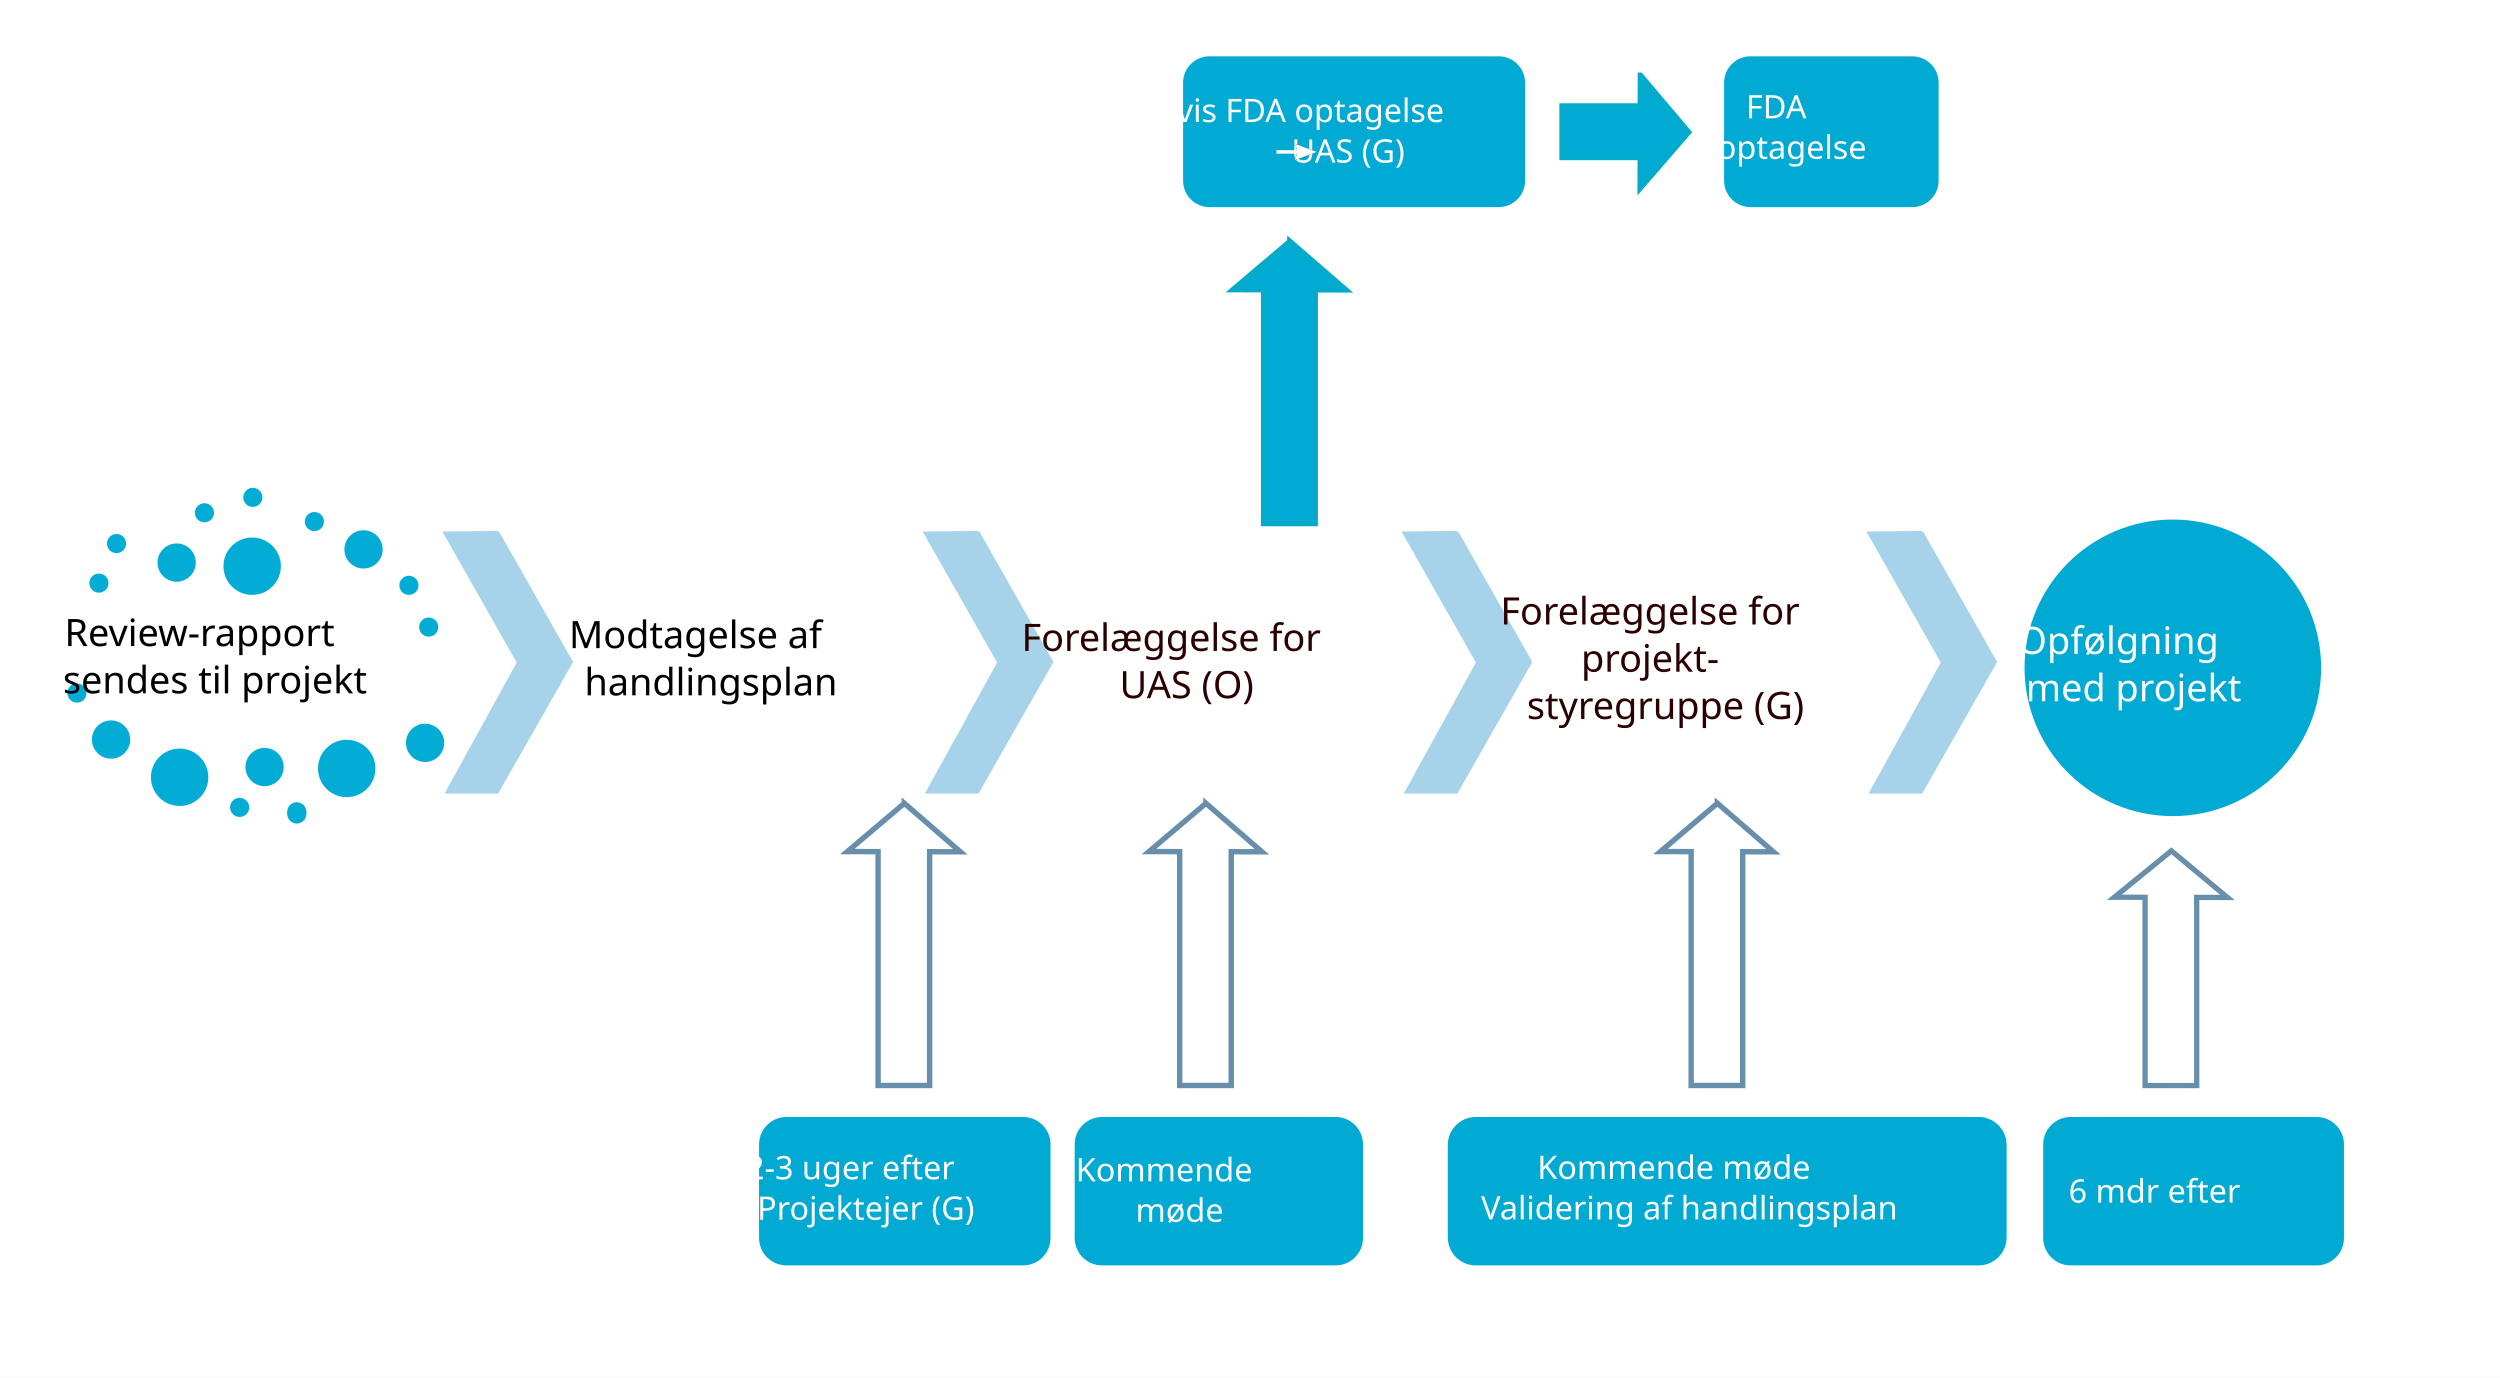
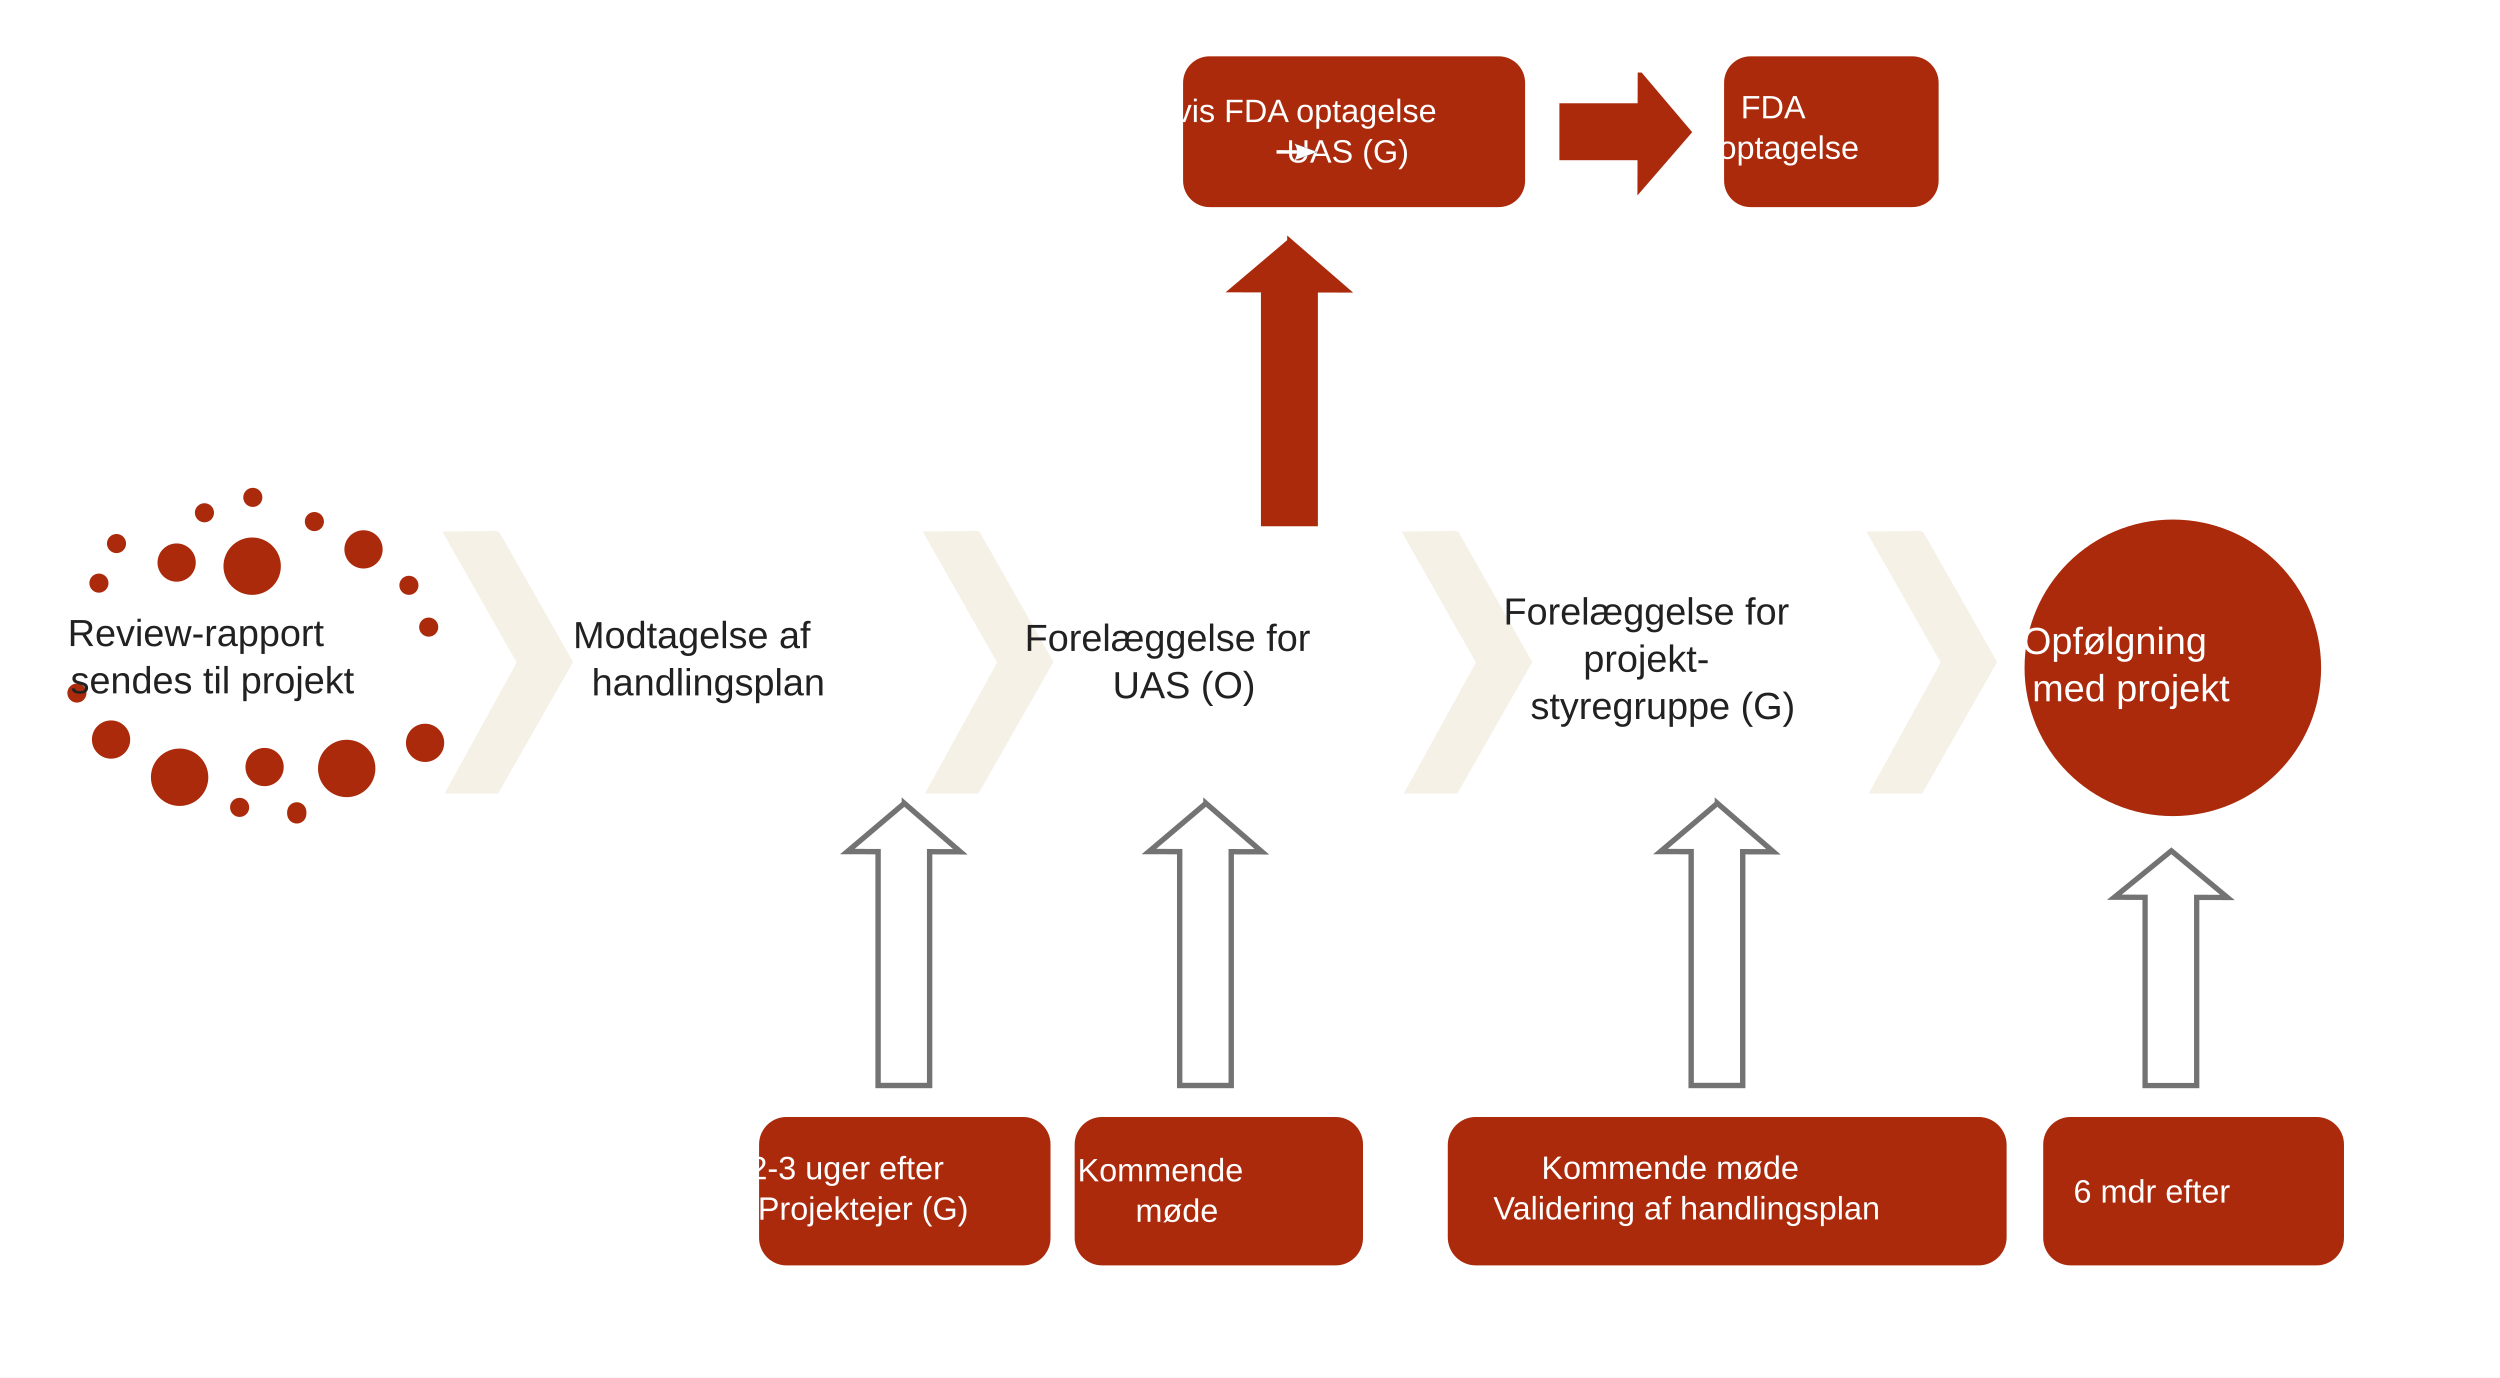
<svg xmlns="http://www.w3.org/2000/svg" width="245mm" height="135mm" id="svg4222" version="1.1">
-   <rect width="100%" height="100%" fill="white" />
+   <rect width="100%" height="100%" fill="#FFFFFF" />
  <defs id="defs4224">
    <marker orient="auto" refY="0.0" refX="0.0" id="Arrow2Mend" style="overflow:visible;">
      <path id="path4637" style="fill-rule:evenodd;stroke-width:0.625;stroke-linejoin:round;" d="M 8.719,4.034 L -2.207,0.016 L 8.719,-4.002 C 6.973,-1.63 6.983,1.616 8.719,4.034 z " transform="scale(0.6) rotate(180) translate(0,0)" />
    </marker>
    <marker orient="auto" refY="0.0" refX="0.0" id="Arrow2Lstart" style="overflow:visible">
      <path id="path4841" style="fill-rule:evenodd;stroke-width:0.625;stroke-linejoin:round" d="M 8.719,4.034 L -2.207,0.016 L 8.719,-4.002 C 6.973,-1.63 6.983,1.616 8.719,4.034 z " transform="scale(1.1) translate(1,0)" />
    </marker>
    <marker orient="auto" refY="0.0" refX="0.0" id="Arrow1Lstart" style="overflow:visible">
-       <path id="path4823" d="M 0.0,0.0 L 5.0,-5.0 L -12.5,0.0 L 5.0,5.0 L 0.0,0.0 z " style="fill-rule:evenodd;stroke:#000000;stroke-width:1.0pt" transform="scale(0.8) translate(12.5,0)" />
+       <path id="path4823" d="M 0.0,0.0 L 5.0,-5.0 L -12.5,0.0 L 5.0,5.0 L 0.0,0.0 z " style="fill-rule:evenodd;stroke:#212121;stroke-width:1.0pt" transform="scale(0.8) translate(12.5,0)" />
    </marker>
    <marker orient="auto" refY="0.0" refX="0.0" id="Arrow1Mstart" style="overflow:visible">
-       <path id="path4829" d="M 0.0,0.0 L 5.0,-5.0 L -12.5,0.0 L 5.0,5.0 L 0.0,0.0 z " style="fill-rule:evenodd;stroke:#000000;stroke-width:1.0pt" transform="scale(0.4) translate(10,0)" />
+       <path id="path4829" d="M 0.0,0.0 L 5.0,-5.0 L -12.5,0.0 L 5.0,5.0 L 0.0,0.0 z " style="fill-rule:evenodd;stroke:#212121;stroke-width:1.0pt" transform="scale(0.4) translate(10,0)" />
    </marker>
  </defs>
  <g id="layer1">
-     <path style="fill:#03acd5;fill-opacity:1;fill-rule:nonzero;stroke:none" id="path4253" d="m 1209.298,426.908 a 9.772,8.551 0 1 1 -19.544,0 9.772,8.551 0 1 1 19.544,0 z" transform="matrix(1.087782,0,0,1.24318,-1211.423,-321.0091)" />
-     <path transform="matrix(1.087782,0,0,1.24318,-1238.296,-242.8322)" d="m 1209.298,426.908 a 9.772,8.551 0 1 1 -19.544,0 9.772,8.551 0 1 1 19.544,0 z" id="path4261" style="fill:#03acd5;fill-opacity:1;fill-rule:nonzero;stroke:none" />
-     <path style="fill:#03acd5;fill-opacity:1;fill-rule:nonzero;stroke:none" id="path4263" d="m 1209.298,426.908 a 9.772,8.551 0 1 1 -19.544,0 9.772,8.551 0 1 1 19.544,0 z" transform="matrix(1.087782,0,0,1.24318,-1176.407,-246.0896)" />
-     <path transform="matrix(0.7251882,0,0,0.8287864,-735.2367,-150.33)" d="m 1209.298,426.908 a 9.772,8.551 0 1 1 -19.544,0 9.772,8.551 0 1 1 19.544,0 z" id="path4265" style="fill:#03acd5;fill-opacity:1;fill-rule:nonzero;stroke:none" />
-     <path style="fill:#03acd5;fill-opacity:1;fill-rule:nonzero;stroke:none" id="path4267" d="m 1209.298,426.908 a 9.772,8.551 0 1 1 -19.544,0 9.772,8.551 0 1 1 19.544,0 z" transform="matrix(0.7251882,0,0,0.8287864,-712.4352,-78.66791)" />
-     <path transform="matrix(0.7251882,0,0,0.8287864,-771.8821,-69.71015)" d="m 1209.298,426.908 a 9.772,8.551 0 1 1 -19.544,0 9.772,8.551 0 1 1 19.544,0 z" id="path4269" style="fill:#03acd5;fill-opacity:1;fill-rule:nonzero;stroke:none" />
-     <path style="fill:#03acd5;fill-opacity:1;fill-rule:nonzero;stroke:none" id="path4271" d="m 1209.298,426.908 a 9.772,8.551 0 1 1 -19.544,0 9.772,8.551 0 1 1 19.544,0 z" transform="matrix(0.7251882,0,0,0.8287864,-804.4558,-145.444)" />
-     <path transform="matrix(0.3625941,0,0,0.4143932,-318.4973,16.27737)" d="m 1209.298,426.908 a 9.772,8.551 0 1 1 -19.544,0 9.772,8.551 0 1 1 19.544,0 z" id="path4273" style="fill:#03acd5;fill-opacity:1;fill-rule:nonzero;stroke:none" />
-     <path style="fill:#03acd5;fill-opacity:1;fill-rule:nonzero;stroke:none" id="path4275" d="m 1209.298,426.908 a 9.772,8.551 0 1 1 -19.544,0 9.772,8.551 0 1 1 19.544,0 z" transform="matrix(0.3625941,0,0,0.4143932,-341.2988,7.31961)" />
-     <path transform="matrix(0.3625941,0,0,0.4143932,-359.2144,13.02)" d="m 1209.298,426.908 a 9.772,8.551 0 1 1 -19.544,0 9.772,8.551 0 1 1 19.544,0 z" id="path4277" style="fill:#03acd5;fill-opacity:1;fill-rule:nonzero;stroke:none" />
-     <path style="fill:#03acd5;fill-opacity:1;fill-rule:nonzero;stroke:none" id="path4279" d="m 1209.298,426.908 a 9.772,8.551 0 1 1 -19.544,0 9.772,8.551 0 1 1 19.544,0 z" transform="matrix(0.3625941,0,0,0.4143932,-391.788,24.42079)" />
-     <path transform="matrix(0.3625941,0,0,0.4143932,-398.3028,39.07895)" d="m 1209.298,426.908 a 9.772,8.551 0 1 1 -19.544,0 9.772,8.551 0 1 1 19.544,0 z" id="path4281" style="fill:#03acd5;fill-opacity:1;fill-rule:nonzero;stroke:none" />
-     <path style="fill:#03acd5;fill-opacity:1;fill-rule:nonzero;stroke:none" id="path4283" d="m 1209.298,426.908 a 9.772,8.551 0 1 1 -19.544,0 9.772,8.551 0 1 1 19.544,0 z" transform="matrix(0.3625941,0,0,0.4143932,-406.4462,79.79605)" />
-     <path transform="matrix(0.3625941,0,0,0.4143932,-346.1849,122.1418)" d="m 1209.298,426.908 a 9.772,8.551 0 1 1 -19.544,0 9.772,8.551 0 1 1 19.544,0 z" id="path4285" style="fill:#03acd5;fill-opacity:1;fill-rule:nonzero;stroke:none" />
-     <path style="fill:#03acd5;fill-opacity:1;fill-rule:nonzero;stroke:none" id="path4287" d="m 1209.298,426.908 a 9.772,8.551 0 1 1 -19.544,0 9.772,8.551 0 1 1 19.544,0 z" transform="matrix(0.3625941,0,0,0.4143932,-325.012,124.5849)" />
-     <path transform="matrix(0.3625941,0,0,0.4143932,-325.012,123.7705)" d="m 1209.298,426.908 a 9.772,8.551 0 1 1 -19.544,0 9.772,8.551 0 1 1 19.544,0 z" id="path4289" style="fill:#03acd5;fill-opacity:1;fill-rule:nonzero;stroke:none" />
-     <path style="fill:#03acd5;fill-opacity:1;fill-rule:nonzero;stroke:none" id="path4291" d="m 1209.298,426.908 a 9.772,8.551 0 1 1 -19.544,0 9.772,8.551 0 1 1 19.544,0 z" transform="matrix(0.3625941,0,0,0.4143932,-276.1515,55.36579)" />
-     <path transform="matrix(0.3625941,0,0,0.4143932,-283.4806,39.89329)" d="m 1209.298,426.908 a 9.772,8.551 0 1 1 -19.544,0 9.772,8.551 0 1 1 19.544,0 z" id="path4293" style="fill:#03acd5;fill-opacity:1;fill-rule:nonzero;stroke:none" />
-     <text xml:space="preserve" style="font-size:22px;font-style:normal;font-weight:normal;text-align:center;line-height:125%;letter-spacing:0px;word-spacing:0px;text-anchor:middle;fill:#000000;fill-opacity:1;stroke:none;font-family:Paralucent Medium;-inkscape-font-specification:Sans" x="93.938" y="239.307" id="text4295">
+     <path style="fill:#AB2A0C;fill-opacity:1;fill-rule:nonzero;stroke:none" id="path4253" d="m 1209.298,426.908 a 9.772,8.551 0 1 1 -19.544,0 9.772,8.551 0 1 1 19.544,0 z" transform="matrix(1.087782,0,0,1.24318,-1211.423,-321.0091)" />
+     <path transform="matrix(1.087782,0,0,1.24318,-1238.296,-242.8322)" d="m 1209.298,426.908 a 9.772,8.551 0 1 1 -19.544,0 9.772,8.551 0 1 1 19.544,0 z" id="path4261" style="fill:#AB2A0C;fill-opacity:1;fill-rule:nonzero;stroke:none" />
+     <path style="fill:#AB2A0C;fill-opacity:1;fill-rule:nonzero;stroke:none" id="path4263" d="m 1209.298,426.908 a 9.772,8.551 0 1 1 -19.544,0 9.772,8.551 0 1 1 19.544,0 z" transform="matrix(1.087782,0,0,1.24318,-1176.407,-246.0896)" />
+     <path transform="matrix(0.7251882,0,0,0.8287864,-735.2367,-150.33)" d="m 1209.298,426.908 a 9.772,8.551 0 1 1 -19.544,0 9.772,8.551 0 1 1 19.544,0 z" id="path4265" style="fill:#AB2A0C;fill-opacity:1;fill-rule:nonzero;stroke:none" />
+     <path style="fill:#AB2A0C;fill-opacity:1;fill-rule:nonzero;stroke:none" id="path4267" d="m 1209.298,426.908 a 9.772,8.551 0 1 1 -19.544,0 9.772,8.551 0 1 1 19.544,0 z" transform="matrix(0.7251882,0,0,0.8287864,-712.4352,-78.66791)" />
+     <path transform="matrix(0.7251882,0,0,0.8287864,-771.8821,-69.71015)" d="m 1209.298,426.908 a 9.772,8.551 0 1 1 -19.544,0 9.772,8.551 0 1 1 19.544,0 z" id="path4269" style="fill:#AB2A0C;fill-opacity:1;fill-rule:nonzero;stroke:none" />
+     <path style="fill:#AB2A0C;fill-opacity:1;fill-rule:nonzero;stroke:none" id="path4271" d="m 1209.298,426.908 a 9.772,8.551 0 1 1 -19.544,0 9.772,8.551 0 1 1 19.544,0 z" transform="matrix(0.7251882,0,0,0.8287864,-804.4558,-145.444)" />
+     <path transform="matrix(0.3625941,0,0,0.4143932,-318.4973,16.27737)" d="m 1209.298,426.908 a 9.772,8.551 0 1 1 -19.544,0 9.772,8.551 0 1 1 19.544,0 z" id="path4273" style="fill:#AB2A0C;fill-opacity:1;fill-rule:nonzero;stroke:none" />
+     <path style="fill:#AB2A0C;fill-opacity:1;fill-rule:nonzero;stroke:none" id="path4275" d="m 1209.298,426.908 a 9.772,8.551 0 1 1 -19.544,0 9.772,8.551 0 1 1 19.544,0 z" transform="matrix(0.3625941,0,0,0.4143932,-341.2988,7.31961)" />
+     <path transform="matrix(0.3625941,0,0,0.4143932,-359.2144,13.02)" d="m 1209.298,426.908 a 9.772,8.551 0 1 1 -19.544,0 9.772,8.551 0 1 1 19.544,0 z" id="path4277" style="fill:#AB2A0C;fill-opacity:1;fill-rule:nonzero;stroke:none" />
+     <path style="fill:#AB2A0C;fill-opacity:1;fill-rule:nonzero;stroke:none" id="path4279" d="m 1209.298,426.908 a 9.772,8.551 0 1 1 -19.544,0 9.772,8.551 0 1 1 19.544,0 z" transform="matrix(0.3625941,0,0,0.4143932,-391.788,24.42079)" />
+     <path transform="matrix(0.3625941,0,0,0.4143932,-398.3028,39.07895)" d="m 1209.298,426.908 a 9.772,8.551 0 1 1 -19.544,0 9.772,8.551 0 1 1 19.544,0 z" id="path4281" style="fill:#AB2A0C;fill-opacity:1;fill-rule:nonzero;stroke:none" />
+     <path style="fill:#AB2A0C;fill-opacity:1;fill-rule:nonzero;stroke:none" id="path4283" d="m 1209.298,426.908 a 9.772,8.551 0 1 1 -19.544,0 9.772,8.551 0 1 1 19.544,0 z" transform="matrix(0.3625941,0,0,0.4143932,-406.4462,79.79605)" />
+     <path transform="matrix(0.3625941,0,0,0.4143932,-346.1849,122.1418)" d="m 1209.298,426.908 a 9.772,8.551 0 1 1 -19.544,0 9.772,8.551 0 1 1 19.544,0 z" id="path4285" style="fill:#AB2A0C;fill-opacity:1;fill-rule:nonzero;stroke:none" />
+     <path style="fill:#AB2A0C;fill-opacity:1;fill-rule:nonzero;stroke:none" id="path4287" d="m 1209.298,426.908 a 9.772,8.551 0 1 1 -19.544,0 9.772,8.551 0 1 1 19.544,0 z" transform="matrix(0.3625941,0,0,0.4143932,-325.012,124.5849)" />
+     <path transform="matrix(0.3625941,0,0,0.4143932,-325.012,123.7705)" d="m 1209.298,426.908 a 9.772,8.551 0 1 1 -19.544,0 9.772,8.551 0 1 1 19.544,0 z" id="path4289" style="fill:#AB2A0C;fill-opacity:1;fill-rule:nonzero;stroke:none" />
+     <path style="fill:#AB2A0C;fill-opacity:1;fill-rule:nonzero;stroke:none" id="path4291" d="m 1209.298,426.908 a 9.772,8.551 0 1 1 -19.544,0 9.772,8.551 0 1 1 19.544,0 z" transform="matrix(0.3625941,0,0,0.4143932,-276.1515,55.36579)" />
+     <path transform="matrix(0.3625941,0,0,0.4143932,-283.4806,39.89329)" d="m 1209.298,426.908 a 9.772,8.551 0 1 1 -19.544,0 9.772,8.551 0 1 1 19.544,0 z" id="path4293" style="fill:#AB2A0C;fill-opacity:1;fill-rule:nonzero;stroke:none" />
+     <text xml:space="preserve" style="font-size:22px;font-style:normal;font-weight:normal;text-align:center;line-height:125%;letter-spacing:0px;word-spacing:0px;text-anchor:middle;fill:#212121;fill-opacity:1;stroke:none;font-family:Arial, Helvetica, sans-serif;-inkscape-font-specification:Sans" x="93.938" y="239.307" id="text4295">
      <tspan id="tspan4297" x="93.938" y="239.307" style="font-size:14px">Review-rapport</tspan>
      <tspan x="93.938" y="256.807" id="tspan4299" style="font-size:14px">sendes til projekt</tspan>
    </text>
-     <path style="fill:#a6d3ea;fill-opacity:1;stroke:#a6d3ea;stroke-width:1px;stroke-linecap:butt;stroke-linejoin:miter;stroke-opacity:1" d="m 184.421,197.15 27.28,48.046 -27.484,48.25 -18.73,0 26.466,-48.046 -27.28,-48.046 19.748,-0.204" id="path5705" />
-     <path id="path5709" d="m 362.351,197.149 27.28,48.046 -27.484,48.25 -18.73,0 26.466,-48.046 -27.28,-48.046 19.748,-0.204" style="fill:#a6d3ea;fill-opacity:1;stroke:#a6d3ea;stroke-width:1px;stroke-linecap:butt;stroke-linejoin:miter;stroke-opacity:1" />
-     <text id="text5713" y="240.06" x="277.627" style="font-size:22px;font-style:normal;font-weight:normal;text-align:center;line-height:125%;letter-spacing:0px;word-spacing:0px;text-anchor:middle;fill:#000000;fill-opacity:1;stroke:none;font-family:Paralucent Medium;-inkscape-font-specification:Sans" xml:space="preserve">
+     <path style="fill:#F5F1E6;fill-opacity:1;stroke:#F5F1E6;stroke-width:1px;stroke-linecap:butt;stroke-linejoin:miter;stroke-opacity:1" d="m 184.421,197.15 27.28,48.046 -27.484,48.25 -18.73,0 26.466,-48.046 -27.28,-48.046 19.748,-0.204" id="path5705" />
+     <path id="path5709" d="m 362.351,197.149 27.28,48.046 -27.484,48.25 -18.73,0 26.466,-48.046 -27.28,-48.046 19.748,-0.204" style="fill:#F5F1E6;fill-opacity:1;stroke:#F5F1E6;stroke-width:1px;stroke-linecap:butt;stroke-linejoin:miter;stroke-opacity:1" />
+     <text id="text5713" y="240.06" x="277.627" style="font-size:22px;font-style:normal;font-weight:normal;text-align:center;line-height:125%;letter-spacing:0px;word-spacing:0px;text-anchor:middle;fill:#212121;fill-opacity:1;stroke:none;font-family:Arial, Helvetica, sans-serif;-inkscape-font-specification:Sans" xml:space="preserve">
      <tspan style="font-size:14px" id="tspan5717" y="240.06" x="277.627">Modtagelse af</tspan>
      <tspan style="font-size:14px" y="257.56" x="277.627" id="tspan5721">handlingsplan</tspan>
    </text>
-     <path style="fill:#a6d3ea;fill-opacity:1;stroke:#a6d3ea;stroke-width:1px;stroke-linecap:butt;stroke-linejoin:miter;stroke-opacity:1" d="m 539.706,197.149 27.28,48.046 -27.484,48.25 -18.73,0 26.466,-48.046 -27.28,-48.046 19.748,-0.204" id="path5723" />
-     <text xml:space="preserve" style="font-size:22px;font-style:normal;font-weight:normal;text-align:center;line-height:125%;letter-spacing:0px;word-spacing:0px;text-anchor:middle;fill:#000000;fill-opacity:1;stroke:none;font-family:Paralucent Medium;-inkscape-font-specification:Sans" x="453.83" y="241.102" id="text5727">
-       <tspan id="tspan5731" x="453.83" y="241.102" style="font-size:14px;fill:#2b0000">Forelæggelse for</tspan>
-       <tspan x="453.83" y="258.602" style="font-size:14px;fill:#2b0000" id="tspan5737">UAS (O)</tspan>
+     <path style="fill:#F5F1E6;fill-opacity:1;stroke:#F5F1E6;stroke-width:1px;stroke-linecap:butt;stroke-linejoin:miter;stroke-opacity:1" d="m 539.706,197.149 27.28,48.046 -27.484,48.25 -18.73,0 26.466,-48.046 -27.28,-48.046 19.748,-0.204" id="path5723" />
+     <text xml:space="preserve" style="font-size:22px;font-style:normal;font-weight:normal;text-align:center;line-height:125%;letter-spacing:0px;word-spacing:0px;text-anchor:middle;fill:#212121;fill-opacity:1;stroke:none;font-family:Arial, Helvetica, sans-serif;-inkscape-font-specification:Sans" x="453.83" y="241.102" id="text5727">
+       <tspan id="tspan5731" x="453.83" y="241.102" style="font-size:14px;fill:#212121">Forelæggelse for</tspan>
+       <tspan x="453.83" y="258.602" style="font-size:14px;fill:#212121" id="tspan5737">UAS (O)</tspan>
    </text>
-     <path style="fill:#01aad3;fill-opacity:1;fill-rule:nonzero;stroke:none" id="path5739" d="m 1964.145,468.273 a 40.02,40.308 0 1 1 -80.04,0 40.02,40.308 0 1 1 80.04,0 z" transform="matrix(1.372347,0,0,1.362544,-1835.766,-390.6826)" />
-     <text xml:space="preserve" style="font-size:22px;font-style:normal;font-weight:normal;text-align:center;line-height:125%;letter-spacing:0px;word-spacing:0px;text-anchor:middle;fill:#000000;fill-opacity:1;stroke:none;font-family:Paralucent Medium;-inkscape-font-specification:Sans" x="1734.966" y="450.999" id="text5743">
+     <path style="fill:#AB2A0C;fill-opacity:1;fill-rule:nonzero;stroke:none" id="path5739" d="m 1964.145,468.273 a 40.02,40.308 0 1 1 -80.04,0 40.02,40.308 0 1 1 80.04,0 z" transform="matrix(1.372347,0,0,1.362544,-1835.766,-390.6826)" />
+     <text xml:space="preserve" style="font-size:22px;font-style:normal;font-weight:normal;text-align:center;line-height:125%;letter-spacing:0px;word-spacing:0px;text-anchor:middle;fill:#212121;fill-opacity:1;stroke:none;font-family:Arial, Helvetica, sans-serif;-inkscape-font-specification:Sans" x="1734.966" y="450.999" id="text5743">
      <tspan x="1734.966" y="450.999" id="tspan5747" />
    </text>
-     <text id="text5751" y="231.309" x="631.185" style="font-size:22px;font-style:normal;font-weight:normal;text-align:center;line-height:125%;letter-spacing:0px;word-spacing:0px;text-anchor:middle;fill:#000000;fill-opacity:1;stroke:none;font-family:Paralucent Medium;-inkscape-font-specification:Sans" xml:space="preserve">
-       <tspan style="font-size:14px;fill:#2b0000" y="231.309" x="631.185" id="tspan5753">Forelæggelse for</tspan>
-       <tspan id="tspan5755" style="font-size:14px;fill:#2b0000" y="248.809" x="631.185">projekt-</tspan>
-       <tspan style="font-size:14px;fill:#2b0000" y="266.309" x="631.185" id="tspan5757">styregruppe (G)</tspan>
+     <text id="text5751" y="231.309" x="631.185" style="font-size:22px;font-style:normal;font-weight:normal;text-align:center;line-height:125%;letter-spacing:0px;word-spacing:0px;text-anchor:middle;fill:#212121;fill-opacity:1;stroke:none;font-family:Arial, Helvetica, sans-serif;-inkscape-font-specification:Sans" xml:space="preserve">
+       <tspan style="font-size:14px;fill:#212121" y="231.309" x="631.185" id="tspan5753">Forelæggelse for</tspan>
+       <tspan id="tspan5755" style="font-size:14px;fill:#212121" y="248.809" x="631.185">projekt-</tspan>
+       <tspan style="font-size:14px;fill:#212121" y="266.309" x="631.185" id="tspan5757">styregruppe (G)</tspan>
    </text>
-     <path id="path5759" d="m 711.878,197.149 27.28,48.046 -27.484,48.25 -18.73,0 26.466,-48.046 -27.28,-48.046 19.748,-0.204" style="fill:#a6d3ea;fill-opacity:1;stroke:#a6d3ea;stroke-width:1px;stroke-linecap:butt;stroke-linejoin:miter;stroke-opacity:1" />
-     <path style="fill:none;stroke:#678eaa;stroke-width:2;stroke-linecap:square;stroke-linejoin:miter;stroke-miterlimit:4;stroke-opacity:1;stroke-dasharray:none;stroke-dashoffset:0" d="m 334.957,297.534 -21.094,17.875 11.375,0.031 0,86.625 19.094,0 0,-86.594 11.375,0.031 -20.75,-17.969 z" id="path5783" />
-     <path id="path5789" d="m 446.668,297.534 -21.094,17.875 11.375,0.031 0,86.625 19.094,0 0,-86.594 11.375,0.031 -20.75,-17.969 z" style="fill:none;stroke:#678eaa;stroke-width:2;stroke-linecap:square;stroke-linejoin:miter;stroke-miterlimit:4;stroke-opacity:1;stroke-dasharray:none;stroke-dashoffset:0" />
-     <path style="fill:none;stroke:#678eaa;stroke-width:2;stroke-linecap:square;stroke-linejoin:miter;stroke-miterlimit:4;stroke-opacity:1;stroke-dasharray:none;stroke-dashoffset:0" d="m 636.115,297.534 -21.094,17.875 11.375,0.031 0,86.625 19.094,0 0,-86.594 11.375,0.031 -20.75,-17.969 z" id="path5791" />
-     <path style="fill:none;stroke:#678eaa;stroke-width:1.963;stroke-linecap:square;stroke-linejoin:miter;stroke-miterlimit:4;stroke-opacity:1;stroke-dasharray:none;stroke-dashoffset:0" d="m 804.257,315.127 -21.113,17.199 11.385,0.03 0,69.728 19.111,0 0,-69.698 11.385,0.03 -20.768,-17.289 z" id="path5793" />
-     <path style="fill:#01aad3;fill-opacity:1;stroke:#02abca;stroke-width:2;stroke-linecap:square;stroke-linejoin:miter;stroke-miterlimit:4;stroke-opacity:1;stroke-dasharray:none;stroke-dashoffset:0" d="m 477.762,89.406 -21.094,17.875 11.375,0.031 0,86.625 19.094,0 0,-86.594 11.375,0.031 -20.75,-17.969 z" id="path5798" />
-     <rect style="fill:#01aad3;fill-opacity:1;fill-rule:nonzero;stroke:none" id="rect5806" width="126.682" height="55.855" x="438.204" y="20.856" ry="9.789" />
-     <rect ry="9.789" y="20.856" x="638.592" height="55.855" width="79.464" id="rect5808" style="fill:#01aad3;fill-opacity:1;fill-rule:nonzero;stroke:none" />
-     <text xml:space="preserve" style="font-size:22px;font-style:normal;font-weight:normal;text-align:center;line-height:125%;letter-spacing:0px;word-spacing:0px;text-anchor:middle;fill:#000000;fill-opacity:1;stroke:none;font-family:Paralucent Medium;-inkscape-font-specification:Sans" x="501.149" y="45.213" id="text5810">
-       <tspan id="tspan5812" x="502.497" y="45.213" style="font-size:12px;fill:#ffffff">Hvis FDA optagelse </tspan>
-       <tspan x="501.149" y="60.213" id="tspan5814" style="font-size:12px;fill:#ffffff">        UAS (G)</tspan>
+     <path id="path5759" d="m 711.878,197.149 27.28,48.046 -27.484,48.25 -18.73,0 26.466,-48.046 -27.28,-48.046 19.748,-0.204" style="fill:#F5F1E6;fill-opacity:1;stroke:#F5F1E6;stroke-width:1px;stroke-linecap:butt;stroke-linejoin:miter;stroke-opacity:1" />
+     <path style="fill:none;stroke:#737373;stroke-width:2;stroke-linecap:square;stroke-linejoin:miter;stroke-miterlimit:4;stroke-opacity:1;stroke-dasharray:none;stroke-dashoffset:0" d="m 334.957,297.534 -21.094,17.875 11.375,0.031 0,86.625 19.094,0 0,-86.594 11.375,0.031 -20.75,-17.969 z" id="path5783" />
+     <path id="path5789" d="m 446.668,297.534 -21.094,17.875 11.375,0.031 0,86.625 19.094,0 0,-86.594 11.375,0.031 -20.75,-17.969 z" style="fill:none;stroke:#737373;stroke-width:2;stroke-linecap:square;stroke-linejoin:miter;stroke-miterlimit:4;stroke-opacity:1;stroke-dasharray:none;stroke-dashoffset:0" />
+     <path style="fill:none;stroke:#737373;stroke-width:2;stroke-linecap:square;stroke-linejoin:miter;stroke-miterlimit:4;stroke-opacity:1;stroke-dasharray:none;stroke-dashoffset:0" d="m 636.115,297.534 -21.094,17.875 11.375,0.031 0,86.625 19.094,0 0,-86.594 11.375,0.031 -20.75,-17.969 z" id="path5791" />
+     <path style="fill:none;stroke:#737373;stroke-width:1.963;stroke-linecap:square;stroke-linejoin:miter;stroke-miterlimit:4;stroke-opacity:1;stroke-dasharray:none;stroke-dashoffset:0" d="m 804.257,315.127 -21.113,17.199 11.385,0.03 0,69.728 19.111,0 0,-69.698 11.385,0.03 -20.768,-17.289 z" id="path5793" />
+     <path style="fill:#AB2A0C;fill-opacity:1;stroke:#AB2A0C;stroke-width:2;stroke-linecap:square;stroke-linejoin:miter;stroke-miterlimit:4;stroke-opacity:1;stroke-dasharray:none;stroke-dashoffset:0" d="m 477.762,89.406 -21.094,17.875 11.375,0.031 0,86.625 19.094,0 0,-86.594 11.375,0.031 -20.75,-17.969 z" id="path5798" />
+     <rect style="fill:#AB2A0C;fill-opacity:1;fill-rule:nonzero;stroke:none" id="rect5806" width="126.682" height="55.855" x="438.204" y="20.856" ry="9.789" />
+     <rect ry="9.789" y="20.856" x="638.592" height="55.855" width="79.464" id="rect5808" style="fill:#AB2A0C;fill-opacity:1;fill-rule:nonzero;stroke:none" />
+     <text xml:space="preserve" style="font-size:22px;font-style:normal;font-weight:normal;text-align:center;line-height:125%;letter-spacing:0px;word-spacing:0px;text-anchor:middle;fill:#212121;fill-opacity:1;stroke:none;font-family:Arial, Helvetica, sans-serif;-inkscape-font-specification:Sans" x="501.149" y="45.213" id="text5810">
+       <tspan id="tspan5812" x="502.497" y="45.213" style="font-size:12px;fill:#FFFFFF">Hvis FDA optagelse </tspan>
+       <tspan x="501.149" y="60.213" id="tspan5814" style="font-size:12px;fill:#FFFFFF">        UAS (G)</tspan>
    </text>
-     <text id="text5816" y="43.834" x="678.15" style="font-size:22px;font-style:normal;font-weight:normal;text-align:center;line-height:125%;letter-spacing:0px;word-spacing:0px;text-anchor:middle;fill:#000000;fill-opacity:1;stroke:none;font-family:Paralucent Medium;-inkscape-font-specification:Sans" xml:space="preserve">
-       <tspan style="font-size:12px;fill:#ffffff" id="tspan5820" y="43.834" x="679.498">FDA </tspan>
-       <tspan style="font-size:12px;fill:#ffffff" y="58.834" x="679.498" id="tspan5824">optagelse </tspan>
+     <text id="text5816" y="43.834" x="678.15" style="font-size:22px;font-style:normal;font-weight:normal;text-align:center;line-height:125%;letter-spacing:0px;word-spacing:0px;text-anchor:middle;fill:#212121;fill-opacity:1;stroke:none;font-family:Arial, Helvetica, sans-serif;-inkscape-font-specification:Sans" xml:space="preserve">
+       <tspan style="font-size:12px;fill:#FFFFFF" id="tspan5820" y="43.834" x="679.498">FDA </tspan>
+       <tspan style="font-size:12px;fill:#FFFFFF" y="58.834" x="679.498" id="tspan5824">optagelse </tspan>
    </text>
-     <text xml:space="preserve" style="font-size:22px;font-style:normal;font-weight:normal;text-align:center;line-height:125%;letter-spacing:0px;word-spacing:0px;text-anchor:middle;fill:#000000;fill-opacity:1;stroke:none;font-family:Paralucent Medium;-inkscape-font-specification:Sans" x="804.562" y="242.235" id="text5826">
-       <tspan id="tspan5832" x="804.562" y="242.235" style="font-size:14px;fill:#ffffff">Opfølgning</tspan>
-       <tspan x="804.562" y="259.735" style="font-size:14px;fill:#ffffff" id="tspan5839">med projekt</tspan>
+     <text xml:space="preserve" style="font-size:22px;font-style:normal;font-weight:normal;text-align:center;line-height:125%;letter-spacing:0px;word-spacing:0px;text-anchor:middle;fill:#212121;fill-opacity:1;stroke:none;font-family:Arial, Helvetica, sans-serif;-inkscape-font-specification:Sans" x="804.562" y="242.235" id="text5826">
+       <tspan id="tspan5832" x="804.562" y="242.235" style="font-size:14px;fill:#FFFFFF">Opfølgning</tspan>
+       <tspan x="804.562" y="259.735" style="font-size:14px;fill:#FFFFFF" id="tspan5839">med projekt</tspan>
    </text>
-     <rect style="fill:#01aad3;fill-opacity:1;fill-rule:nonzero;stroke:#01aad3;stroke-width:1.895;stroke-linecap:square;stroke-linejoin:miter;stroke-miterlimit:4;stroke-opacity:1;stroke-dasharray:none;stroke-dashoffset:0" id="rect5841" width="106.057" height="53.081" x="282.103" y="414.669" ry="9.208" />
-     <rect ry="9.21" y="414.664" x="398.99" height="53.091" width="104.916" id="rect5843" style="fill:#01aad3;fill-opacity:1;fill-rule:nonzero;stroke:#01aad3;stroke-width:1.885;stroke-linecap:square;stroke-linejoin:miter;stroke-miterlimit:4;stroke-opacity:1;stroke-dasharray:none;stroke-dashoffset:0" />
-     <rect style="fill:#01aad3;fill-opacity:1;fill-rule:nonzero;stroke:#01aad3;stroke-width:2.613;stroke-linecap:square;stroke-linejoin:miter;stroke-miterlimit:4;stroke-opacity:1;stroke-dasharray:none;stroke-dashoffset:0" id="rect5845" width="204.382" height="52.363" x="537.553" y="415.028" ry="9.083" />
-     <rect ry="9.203" y="414.684" x="757.75" height="53.051" width="109.482" id="rect5847" style="fill:#01aad3;fill-opacity:1;fill-rule:nonzero;stroke:#01aad3;stroke-width:1.925;stroke-linecap:square;stroke-linejoin:miter;stroke-miterlimit:4;stroke-opacity:1;stroke-dasharray:none;stroke-dashoffset:0" />
-     <text id="text5849" y="436.792" x="334.983" style="font-size:22px;font-style:normal;font-weight:normal;text-align:center;line-height:125%;letter-spacing:0px;word-spacing:0px;text-anchor:middle;fill:#000000;fill-opacity:1;stroke:none;font-family:Paralucent Medium;-inkscape-font-specification:Sans" xml:space="preserve">
-       <tspan style="font-size:12px;fill:#ffffff" id="tspan5853" y="436.792" x="334.983">2-3 uger efter</tspan>
-       <tspan style="font-size:12px;fill:#ffffff" y="451.792" x="334.983" id="tspan5857">Projektejer (G)</tspan>
+     <rect style="fill:#AB2A0C;fill-opacity:1;fill-rule:nonzero;stroke:#AB2A0C;stroke-width:1.895;stroke-linecap:square;stroke-linejoin:miter;stroke-miterlimit:4;stroke-opacity:1;stroke-dasharray:none;stroke-dashoffset:0" id="rect5841" width="106.057" height="53.081" x="282.103" y="414.669" ry="9.208" />
+     <rect ry="9.21" y="414.664" x="398.99" height="53.091" width="104.916" id="rect5843" style="fill:#AB2A0C;fill-opacity:1;fill-rule:nonzero;stroke:#AB2A0C;stroke-width:1.885;stroke-linecap:square;stroke-linejoin:miter;stroke-miterlimit:4;stroke-opacity:1;stroke-dasharray:none;stroke-dashoffset:0" />
+     <rect style="fill:#AB2A0C;fill-opacity:1;fill-rule:nonzero;stroke:#AB2A0C;stroke-width:2.613;stroke-linecap:square;stroke-linejoin:miter;stroke-miterlimit:4;stroke-opacity:1;stroke-dasharray:none;stroke-dashoffset:0" id="rect5845" width="204.382" height="52.363" x="537.553" y="415.028" ry="9.083" />
+     <rect ry="9.203" y="414.684" x="757.75" height="53.051" width="109.482" id="rect5847" style="fill:#AB2A0C;fill-opacity:1;fill-rule:nonzero;stroke:#AB2A0C;stroke-width:1.925;stroke-linecap:square;stroke-linejoin:miter;stroke-miterlimit:4;stroke-opacity:1;stroke-dasharray:none;stroke-dashoffset:0" />
+     <text id="text5849" y="436.792" x="334.983" style="font-size:22px;font-style:normal;font-weight:normal;text-align:center;line-height:125%;letter-spacing:0px;word-spacing:0px;text-anchor:middle;fill:#212121;fill-opacity:1;stroke:none;font-family:Arial, Helvetica, sans-serif;-inkscape-font-specification:Sans" xml:space="preserve">
+       <tspan style="font-size:12px;fill:#FFFFFF" id="tspan5853" y="436.792" x="334.983">2-3 uger efter</tspan>
+       <tspan style="font-size:12px;fill:#FFFFFF" y="451.792" x="334.983" id="tspan5857">Projektejer (G)</tspan>
    </text>
-     <text xml:space="preserve" style="font-size:22px;font-style:normal;font-weight:normal;text-align:center;line-height:125%;letter-spacing:0px;word-spacing:0px;text-anchor:middle;fill:#000000;fill-opacity:1;stroke:none;font-family:Paralucent Medium;-inkscape-font-specification:Sans" x="451.195" y="437.556" id="text5859">
-       <tspan id="tspan5863" x="451.195" y="437.556" style="font-size:12px;fill:#ffffff">Kommende</tspan>
-       <tspan x="451.195" y="452.556" style="font-size:12px;fill:#ffffff" id="tspan5867">møde</tspan>
+     <text xml:space="preserve" style="font-size:22px;font-style:normal;font-weight:normal;text-align:center;line-height:125%;letter-spacing:0px;word-spacing:0px;text-anchor:middle;fill:#212121;fill-opacity:1;stroke:none;font-family:Arial, Helvetica, sans-serif;-inkscape-font-specification:Sans" x="451.195" y="437.556" id="text5859">
+       <tspan id="tspan5863" x="451.195" y="437.556" style="font-size:12px;fill:#FFFFFF">Kommende</tspan>
+       <tspan x="451.195" y="452.556" style="font-size:12px;fill:#FFFFFF" id="tspan5867">møde</tspan>
    </text>
-     <text id="text5869" y="436.662" x="640.021" style="font-size:22px;font-style:normal;font-weight:normal;text-align:center;line-height:125%;letter-spacing:0px;word-spacing:0px;text-anchor:middle;fill:#000000;fill-opacity:1;stroke:none;font-family:Paralucent Medium;-inkscape-font-specification:Sans" xml:space="preserve">
-       <tspan id="tspan5873" style="font-size:12px;fill:#ffffff" y="436.662" x="640.021">Kommende møde</tspan>
-       <tspan style="font-size:12px;fill:#ffffff" y="451.662" x="640.021" id="tspan5877">Validering af handlingsplan</tspan>
+     <text id="text5869" y="436.662" x="640.021" style="font-size:22px;font-style:normal;font-weight:normal;text-align:center;line-height:125%;letter-spacing:0px;word-spacing:0px;text-anchor:middle;fill:#212121;fill-opacity:1;stroke:none;font-family:Arial, Helvetica, sans-serif;-inkscape-font-specification:Sans" xml:space="preserve">
+       <tspan id="tspan5873" style="font-size:12px;fill:#FFFFFF" y="436.662" x="640.021">Kommende møde</tspan>
+       <tspan style="font-size:12px;fill:#FFFFFF" y="451.662" x="640.021" id="tspan5877">Validering af handlingsplan</tspan>
    </text>
-     <text id="text5879" y="445.435" x="812.302" style="font-size:22px;font-style:normal;font-weight:normal;text-align:center;line-height:125%;letter-spacing:0px;word-spacing:0px;text-anchor:middle;fill:#000000;fill-opacity:1;stroke:none;font-family:Paralucent Medium;-inkscape-font-specification:Sans" xml:space="preserve">
-       <tspan id="tspan5883" style="font-size:12px;fill:#ffffff" y="445.435" x="812.302">6 mdr efter</tspan>
+     <text id="text5879" y="445.435" x="812.302" style="font-size:22px;font-style:normal;font-weight:normal;text-align:center;line-height:125%;letter-spacing:0px;word-spacing:0px;text-anchor:middle;fill:#212121;fill-opacity:1;stroke:none;font-family:Arial, Helvetica, sans-serif;-inkscape-font-specification:Sans" xml:space="preserve">
+       <tspan id="tspan5883" style="font-size:12px;fill:#FFFFFF" y="445.435" x="812.302">6 mdr efter</tspan>
    </text>
-     <path style="fill:#03acd5;fill-opacity:1;fill-rule:nonzero;stroke:none" id="path5887" d="m 1209.298,426.908 a 9.772,8.551 0 1 1 -19.544,0 9.772,8.551 0 1 1 19.544,0 z" transform="matrix(0.7251882,0,0,0.8287864,-828.7463,-79.88943)" />
+     <path style="fill:#AB2A0C;fill-opacity:1;fill-rule:nonzero;stroke:none" id="path5887" d="m 1209.298,426.908 a 9.772,8.551 0 1 1 -19.544,0 9.772,8.551 0 1 1 19.544,0 z" transform="matrix(0.7251882,0,0,0.8287864,-828.7463,-79.88943)" />
    <g id="g5062" transform="matrix(1.296799,0,0,1.296799,-144.2468,24.42686)">
-       <path id="path4416" d="m 475.838,24.551 10.294,0.014" style="fill:#ffffff;stroke:#ffffff;stroke-width:1px;stroke-linecap:butt;stroke-linejoin:miter;stroke-opacity:1;marker-end:url(#Arrow2Mend)" />
-       <path id="path5060" d="m 480.968,26.896 c 0,-0.008 0.036,-0.066 0.079,-0.13 0.222,-0.323 0.477,-0.95 0.567,-1.396 0.096,-0.472 0.097,-1.118 0.004,-1.603 -0.091,-0.471 -0.311,-1.03 -0.557,-1.409 -0.065,-0.1 -0.112,-0.181 -0.105,-0.181 0.015,0 6.435,2.369 6.444,2.378 0.004,0.004 -0.294,0.116 -0.662,0.25 -0.368,0.134 -1.812,0.662 -3.209,1.174 -1.397,0.512 -2.545,0.931 -2.551,0.931 -0.006,0 -0.011,-0.006 -0.011,-0.015 z" style="fill:#ffffff;stroke:#ffffff;stroke-width:0.025;stroke-linecap:square;stroke-miterlimit:4;stroke-dasharray:none" />
+       <path id="path4416" d="m 475.838,24.551 10.294,0.014" style="fill:#FFFFFF;stroke:#FFFFFF;stroke-width:1px;stroke-linecap:butt;stroke-linejoin:miter;stroke-opacity:1;marker-end:url(#Arrow2Mend)" />
+       <path id="path5060" d="m 480.968,26.896 c 0,-0.008 0.036,-0.066 0.079,-0.13 0.222,-0.323 0.477,-0.95 0.567,-1.396 0.096,-0.472 0.097,-1.118 0.004,-1.603 -0.091,-0.471 -0.311,-1.03 -0.557,-1.409 -0.065,-0.1 -0.112,-0.181 -0.105,-0.181 0.015,0 6.435,2.369 6.444,2.378 0.004,0.004 -0.294,0.116 -0.662,0.25 -0.368,0.134 -1.812,0.662 -3.209,1.174 -1.397,0.512 -2.545,0.931 -2.551,0.931 -0.006,0 -0.011,-0.006 -0.011,-0.015 z" style="fill:#FFFFFF;stroke:#FFFFFF;stroke-width:0.025;stroke-linecap:square;stroke-miterlimit:4;stroke-dasharray:none" />
    </g>
-     <path style="fill:#01aad3;fill-opacity:1;stroke:#02abca;stroke-width:2;stroke-linecap:square;stroke-linejoin:miter;stroke-miterlimit:4;stroke-opacity:1;stroke-dasharray:none;stroke-dashoffset:0" d="m 607.589,27.862 -0.031,11.375 -28.969,0 0,19.094 28.938,0 -0.031,11.375 17.969,-20.75 -17.875,-21.094 z" id="path3189" />
+     <path style="fill:#AB2A0C;fill-opacity:1;stroke:#AB2A0C;stroke-width:2;stroke-linecap:square;stroke-linejoin:miter;stroke-miterlimit:4;stroke-opacity:1;stroke-dasharray:none;stroke-dashoffset:0" d="m 607.589,27.862 -0.031,11.375 -28.969,0 0,19.094 28.938,0 -0.031,11.375 17.969,-20.75 -17.875,-21.094 z" id="path3189" />
  </g>
</svg>
